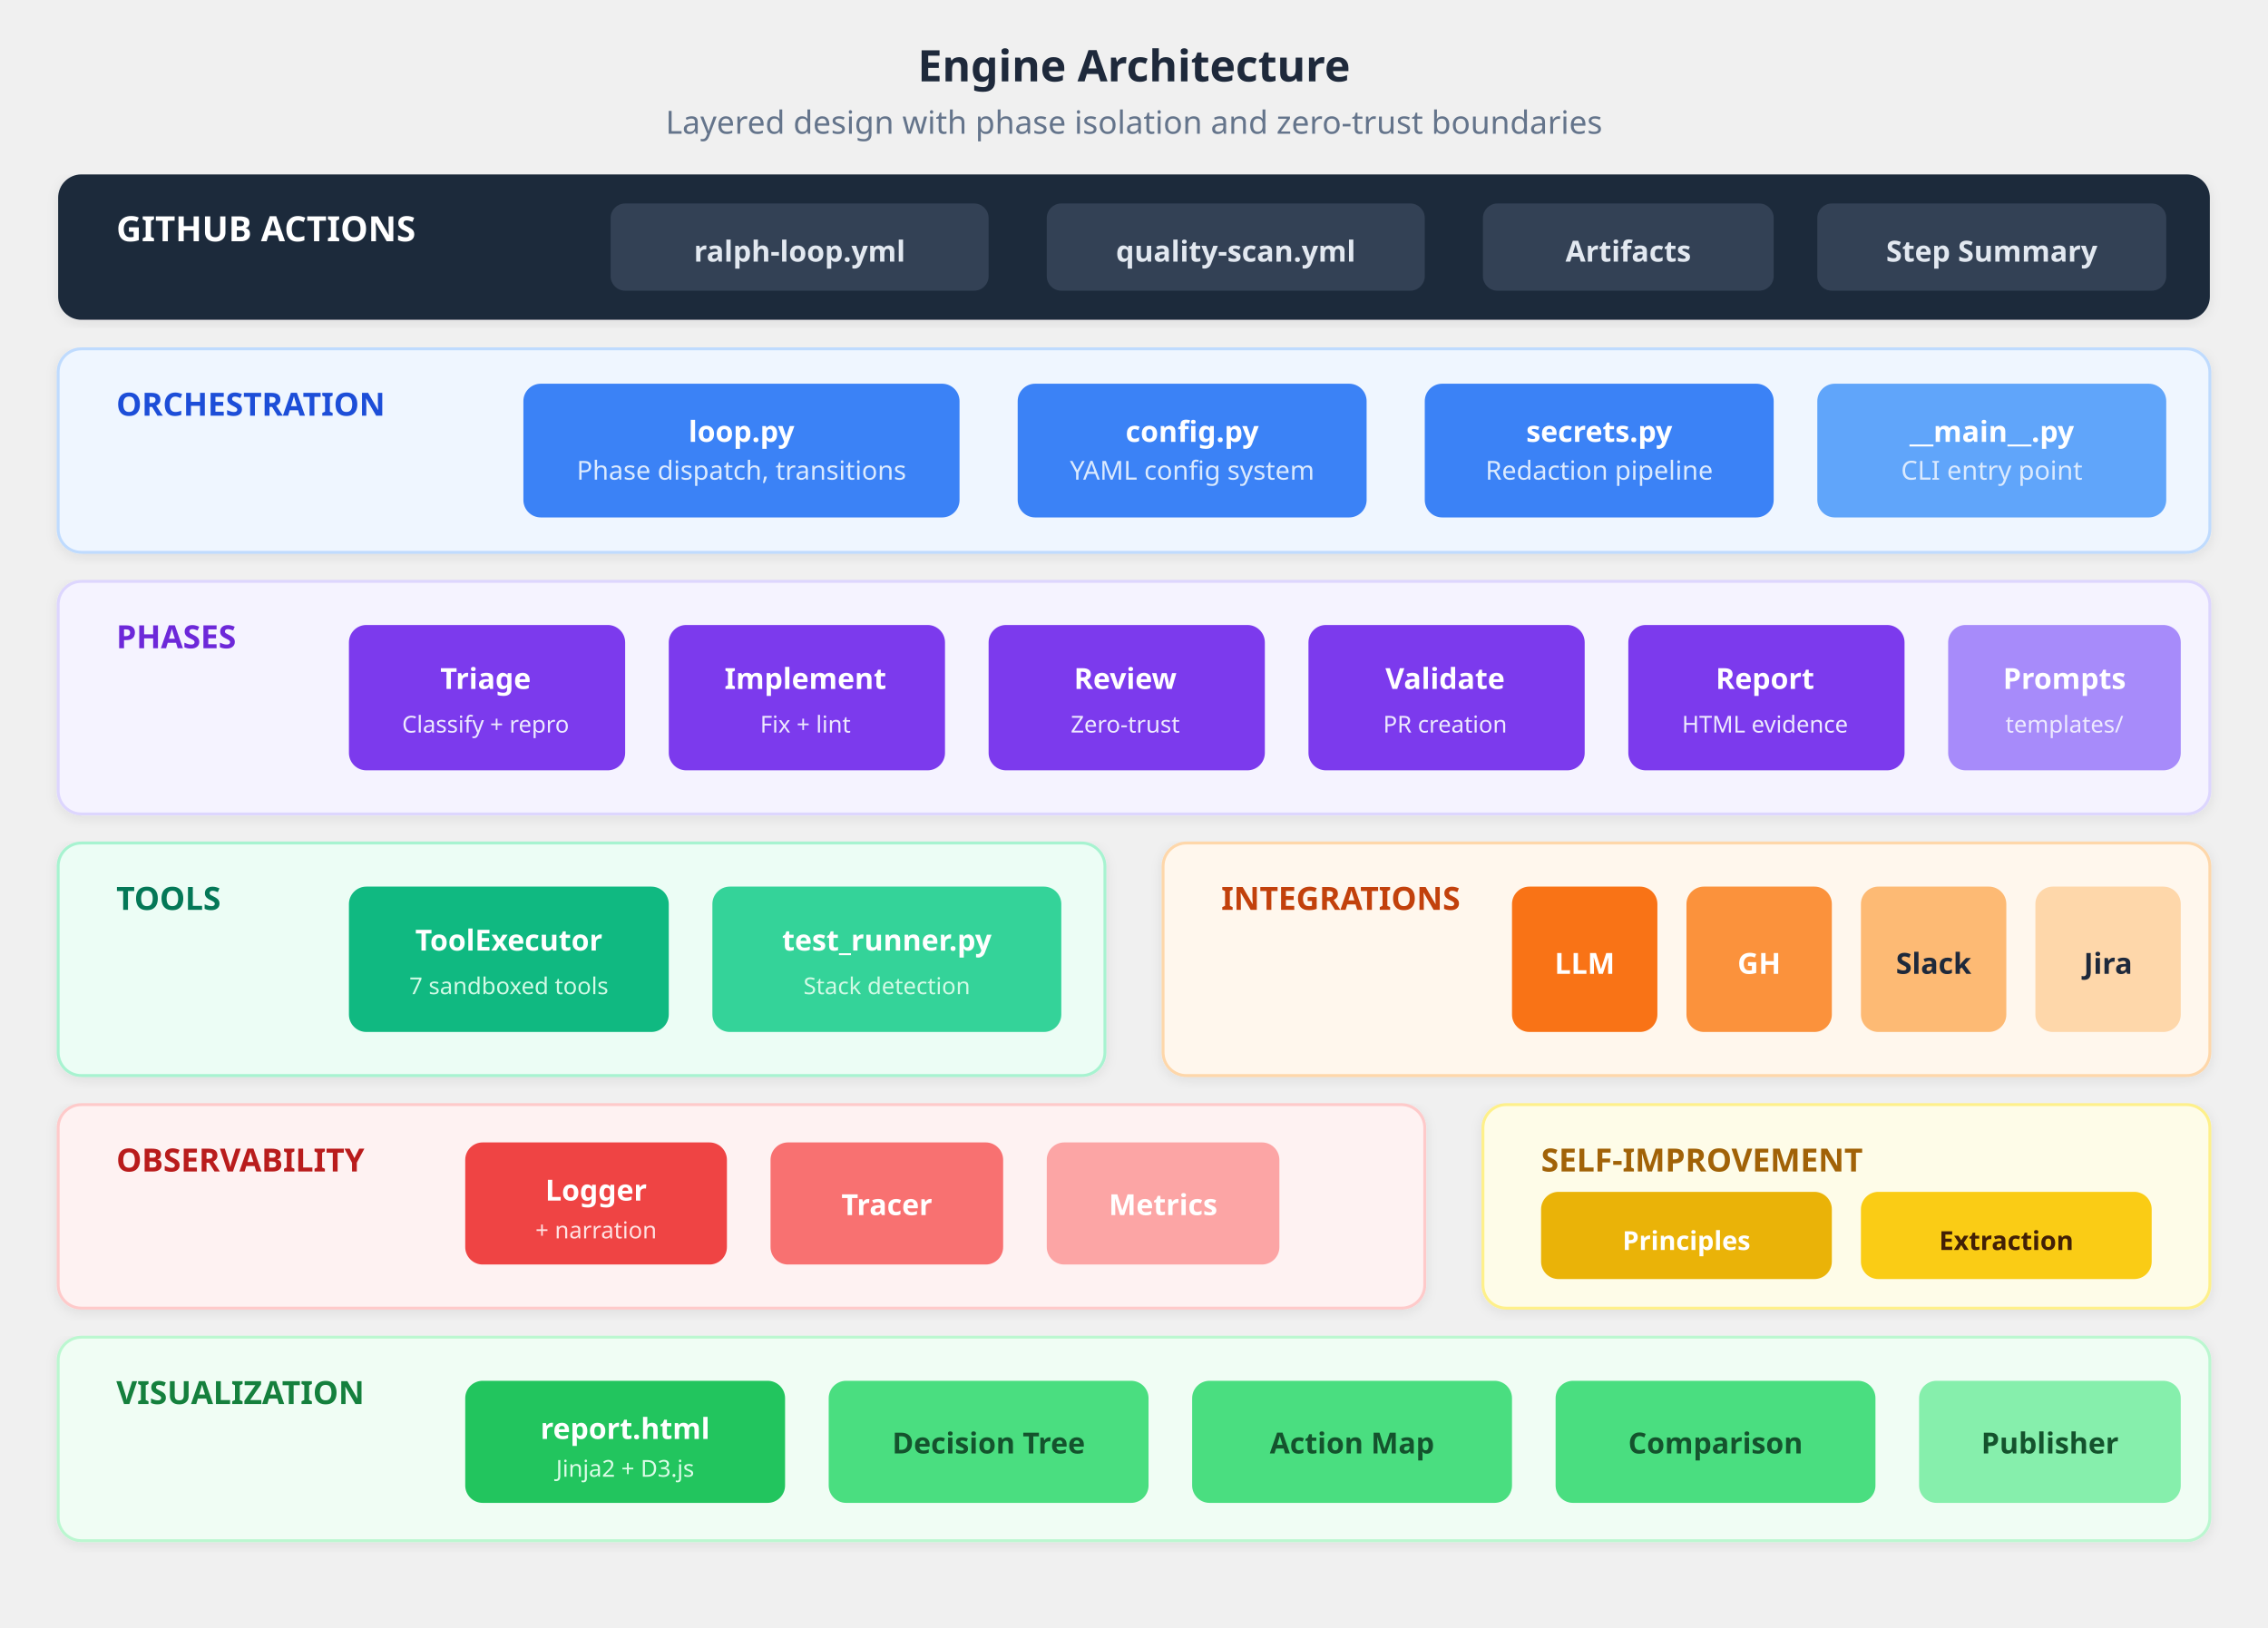
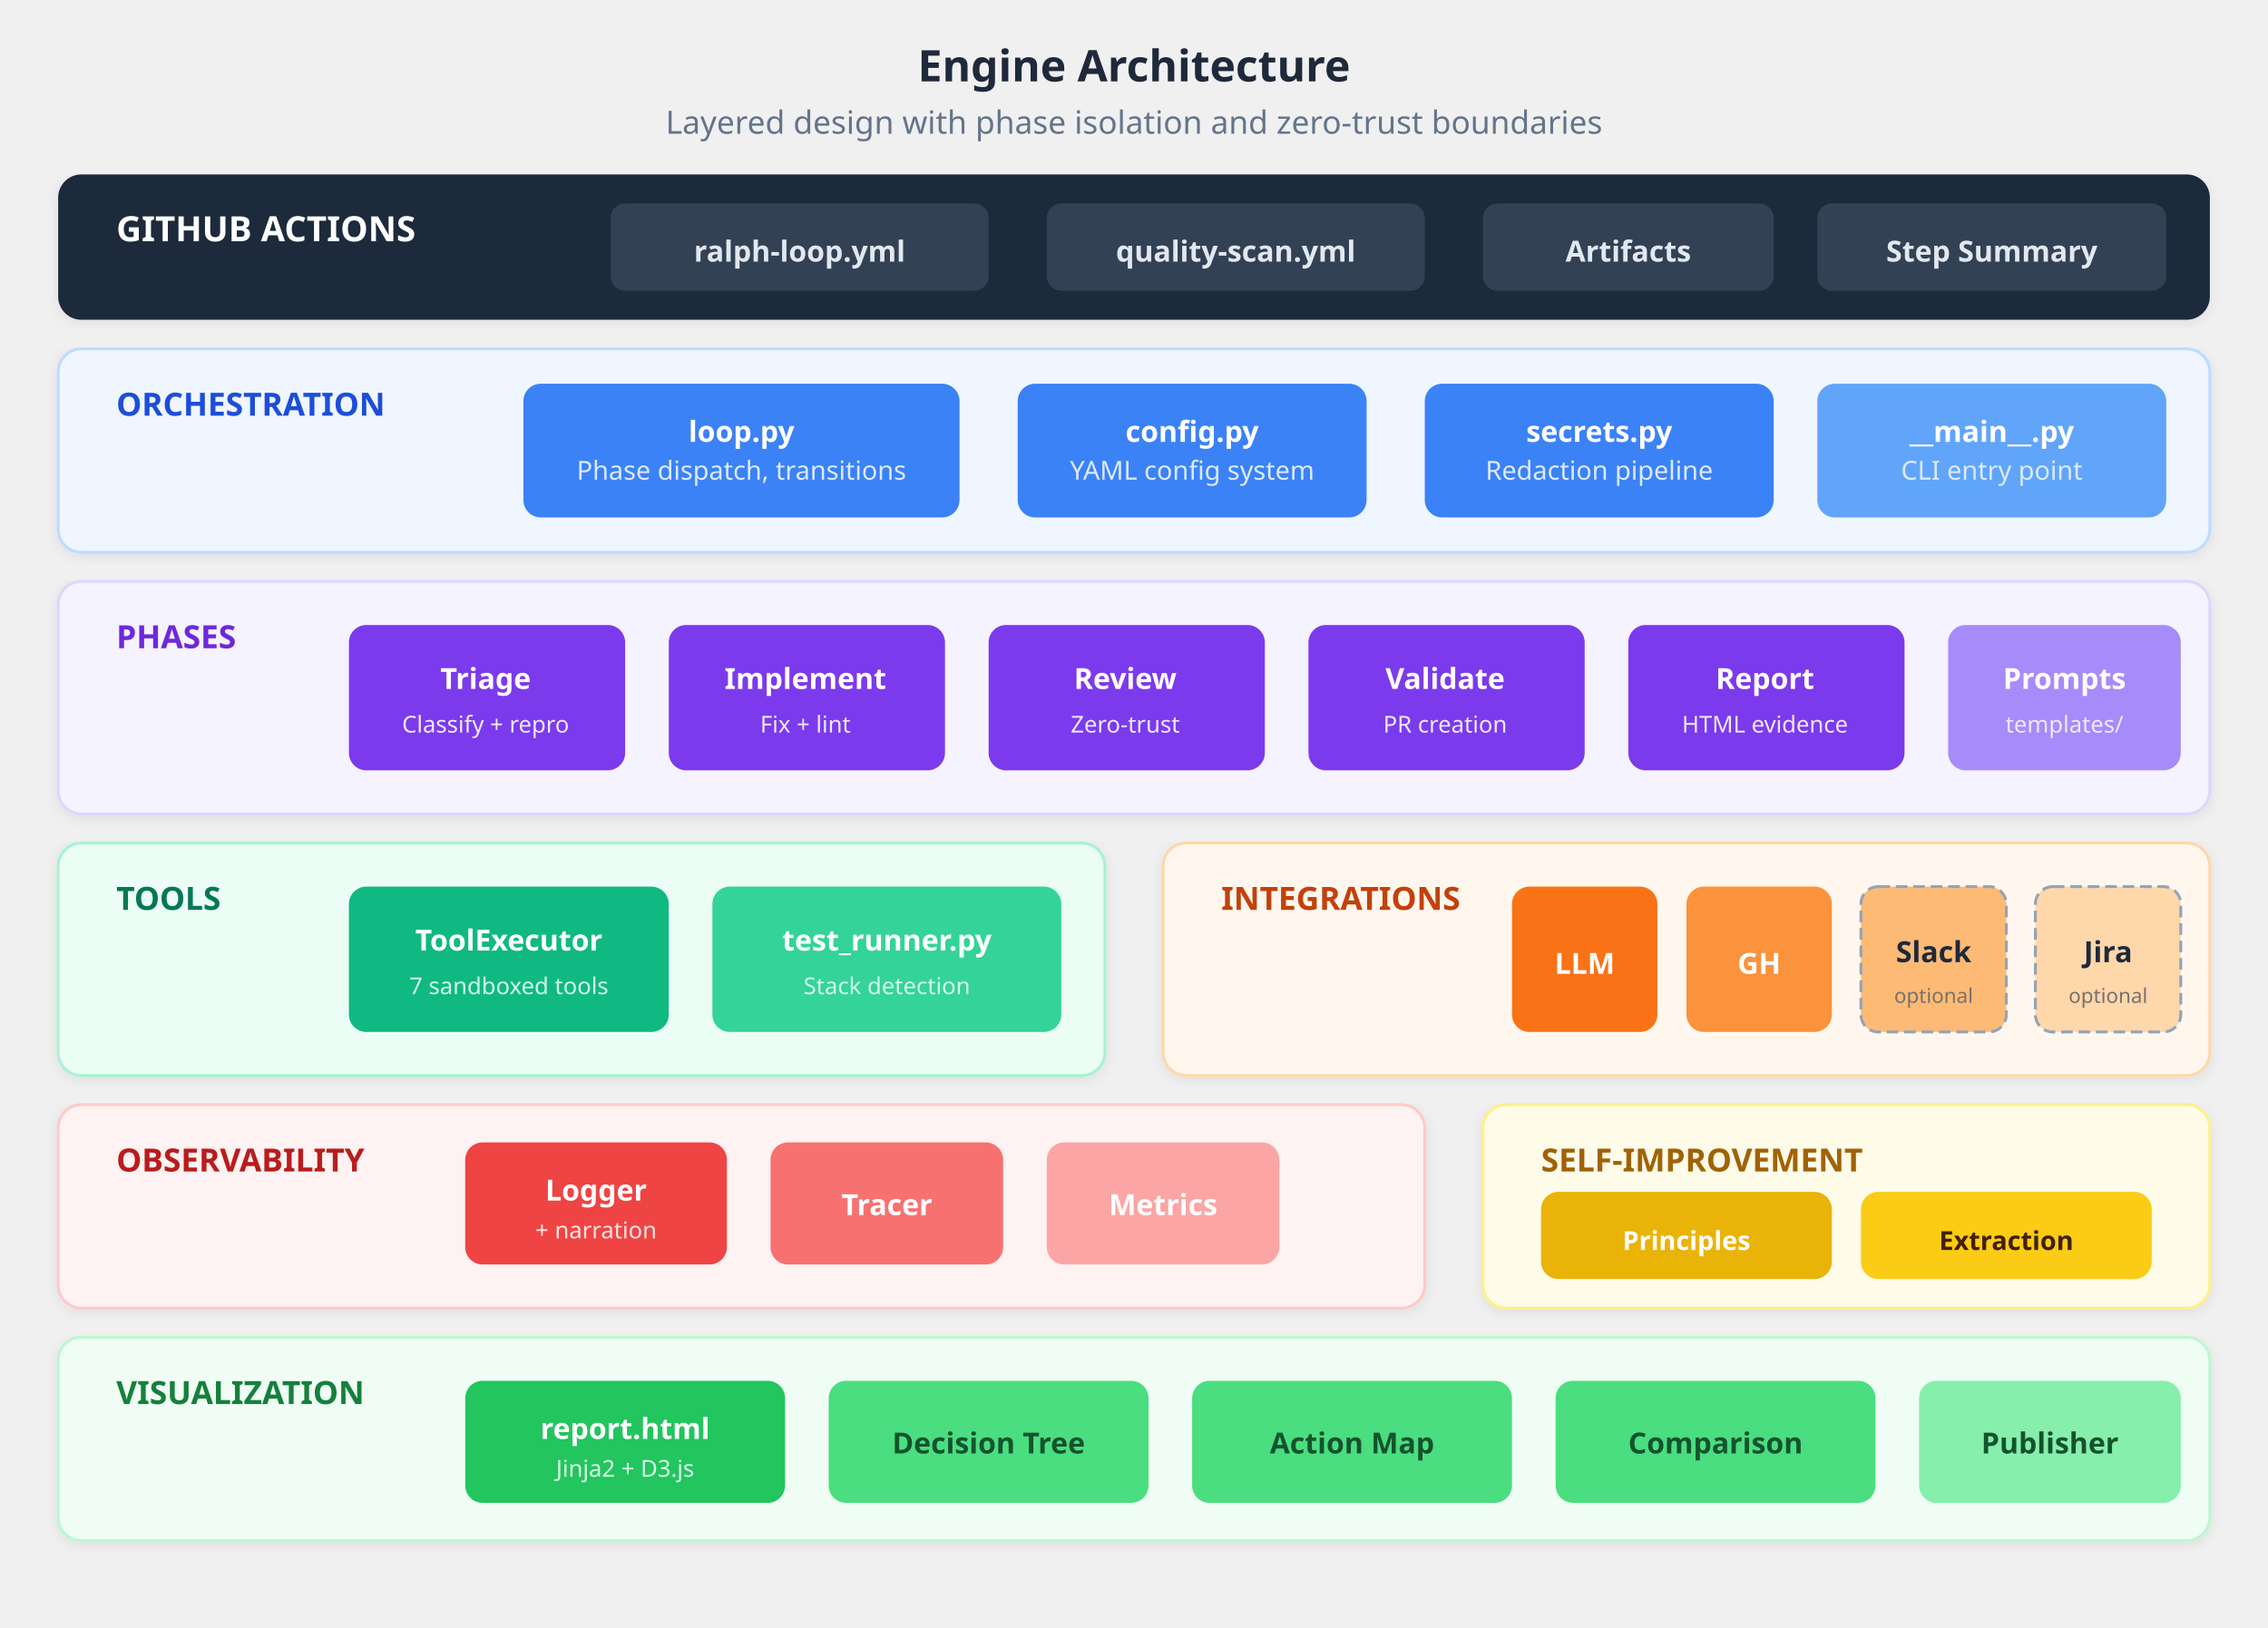
<svg xmlns="http://www.w3.org/2000/svg" viewBox="0 0 780 560" font-family="'Segoe UI', system-ui, -apple-system, sans-serif">
  <defs>
    <filter id="arch-shadow" x="-2%" y="-2%" width="104%" height="108%">
      <feDropShadow dx="0" dy="1" stdDeviation="2" flood-opacity="0.08" />
    </filter>
  </defs>
  <style>
    .layer-bg { filter: url(#arch-shadow); }
    .layer-label { font-size: 12px; font-weight: 700; fill: #fff; }
    .module-box { rx: 6; ry: 6; }
    .module-label { font-size: 10px; font-weight: 600; }
    .module-detail { font-size: 8.5px; fill: #64748b; }
    .section-title { font-size: 15px; font-weight: 700; fill: #1e293b; }
    .section-sub { font-size: 11px; fill: #64748b; }
  </style>
  <text x="390" y="28" text-anchor="middle" class="section-title">Engine Architecture</text>
  <text x="390" y="46" text-anchor="middle" class="section-sub">Layered design with phase isolation and zero-trust boundaries</text>
  <rect x="20" y="60" width="740" height="50" rx="8" fill="#1e293b" class="layer-bg" />
  <text x="40" y="83" class="layer-label" fill="#94a3b8">GITHUB ACTIONS</text>
  <rect x="210" y="70" width="130" height="30" rx="5" fill="#334155" />
  <text x="275" y="90" text-anchor="middle" font-size="10" fill="#e2e8f0" font-weight="600">ralph-loop.yml</text>
  <rect x="360" y="70" width="130" height="30" rx="5" fill="#334155" />
  <text x="425" y="90" text-anchor="middle" font-size="10" fill="#e2e8f0" font-weight="600">quality-scan.yml</text>
  <rect x="510" y="70" width="100" height="30" rx="5" fill="#334155" />
  <text x="560" y="90" text-anchor="middle" font-size="10" fill="#e2e8f0" font-weight="600">Artifacts</text>
  <rect x="625" y="70" width="120" height="30" rx="5" fill="#334155" />
  <text x="685" y="90" text-anchor="middle" font-size="10" fill="#e2e8f0" font-weight="600">Step Summary</text>
  <rect x="20" y="120" width="740" height="70" rx="8" fill="#eff6ff" stroke="#bfdbfe" stroke-width="1" class="layer-bg" />
  <text x="40" y="143" font-size="11" font-weight="700" fill="#1d4ed8">ORCHESTRATION</text>
  <rect x="180" y="132" width="150" height="46" class="module-box" fill="#3b82f6" />
  <text x="255" y="152" text-anchor="middle" class="module-label" fill="#fff">loop.py</text>
  <text x="255" y="165" text-anchor="middle" font-size="9" fill="#dbeafe">Phase dispatch, transitions</text>
  <rect x="350" y="132" width="120" height="46" class="module-box" fill="#3b82f6" />
  <text x="410" y="152" text-anchor="middle" class="module-label" fill="#fff">config.py</text>
  <text x="410" y="165" text-anchor="middle" font-size="9" fill="#dbeafe">YAML config system</text>
  <rect x="490" y="132" width="120" height="46" class="module-box" fill="#3b82f6" />
  <text x="550" y="152" text-anchor="middle" class="module-label" fill="#fff">secrets.py</text>
  <text x="550" y="165" text-anchor="middle" font-size="9" fill="#dbeafe">Redaction pipeline</text>
  <rect x="625" y="132" width="120" height="46" class="module-box" fill="#60a5fa" />
  <text x="685" y="152" text-anchor="middle" class="module-label" fill="#fff">__main__.py</text>
  <text x="685" y="165" text-anchor="middle" font-size="9" fill="#dbeafe">CLI entry point</text>
  <rect x="20" y="200" width="740" height="80" rx="8" fill="#f5f3ff" stroke="#ddd6fe" stroke-width="1" class="layer-bg" />
  <text x="40" y="223" font-size="11" font-weight="700" fill="#6d28d9">PHASES</text>
  <rect x="120" y="215" width="95" height="50" class="module-box" fill="#7c3aed" />
  <text x="167" y="237" text-anchor="middle" class="module-label" fill="#fff">Triage</text>
  <text x="167" y="252" text-anchor="middle" font-size="8" fill="#ede9fe">Classify + repro</text>
  <rect x="230" y="215" width="95" height="50" class="module-box" fill="#7c3aed" />
  <text x="277" y="237" text-anchor="middle" class="module-label" fill="#fff">Implement</text>
  <text x="277" y="252" text-anchor="middle" font-size="8" fill="#ede9fe">Fix + lint</text>
  <rect x="340" y="215" width="95" height="50" class="module-box" fill="#7c3aed" />
  <text x="387" y="237" text-anchor="middle" class="module-label" fill="#fff">Review</text>
  <text x="387" y="252" text-anchor="middle" font-size="8" fill="#ede9fe">Zero-trust</text>
  <rect x="450" y="215" width="95" height="50" class="module-box" fill="#7c3aed" />
  <text x="497" y="237" text-anchor="middle" class="module-label" fill="#fff">Validate</text>
  <text x="497" y="252" text-anchor="middle" font-size="8" fill="#ede9fe">PR creation</text>
  <rect x="560" y="215" width="95" height="50" class="module-box" fill="#7c3aed" />
  <text x="607" y="237" text-anchor="middle" class="module-label" fill="#fff">Report</text>
  <text x="607" y="252" text-anchor="middle" font-size="8" fill="#ede9fe">HTML evidence</text>
  <rect x="670" y="215" width="80" height="50" class="module-box" fill="#a78bfa" />
  <text x="710" y="237" text-anchor="middle" class="module-label" fill="#fff">Prompts</text>
  <text x="710" y="252" text-anchor="middle" font-size="8" fill="#ede9fe">templates/</text>
  <rect x="20" y="290" width="360" height="80" rx="8" fill="#ecfdf5" stroke="#a7f3d0" stroke-width="1" class="layer-bg" />
  <text x="40" y="313" font-size="11" font-weight="700" fill="#047857">TOOLS</text>
  <rect x="120" y="305" width="110" height="50" class="module-box" fill="#10b981" />
  <text x="175" y="327" text-anchor="middle" class="module-label" fill="#fff">ToolExecutor</text>
  <text x="175" y="342" text-anchor="middle" font-size="8" fill="#d1fae5">7 sandboxed tools</text>
  <rect x="245" y="305" width="120" height="50" class="module-box" fill="#34d399" />
  <text x="305" y="327" text-anchor="middle" class="module-label" fill="#fff">test_runner.py</text>
  <text x="305" y="342" text-anchor="middle" font-size="8" fill="#d1fae5">Stack detection</text>
  <rect x="400" y="290" width="360" height="80" rx="8" fill="#fff7ed" stroke="#fed7aa" stroke-width="1" class="layer-bg" />
  <text x="420" y="313" font-size="11" font-weight="700" fill="#c2410c">INTEGRATIONS</text>
  <rect x="520" y="305" width="50" height="50" class="module-box" fill="#f97316" />
  <text x="545" y="335" text-anchor="middle" class="module-label" fill="#fff">LLM</text>
  <rect x="580" y="305" width="50" height="50" class="module-box" fill="#fb923c" />
  <text x="605" y="335" text-anchor="middle" class="module-label" fill="#fff">GH</text>
-   <rect x="640" y="305" width="50" height="50" class="module-box" fill="#fdba74" />
-   <text x="665" y="335" text-anchor="middle" class="module-label" fill="#1e293b">Slack</text>
-   <rect x="700" y="305" width="50" height="50" class="module-box" fill="#fed7aa" />
-   <text x="725" y="335" text-anchor="middle" class="module-label" fill="#1e293b">Jira</text>
+   <rect x="640" y="305" width="50" height="50" class="module-box" fill="#fdba74" stroke="#94a3b8" stroke-width="1" stroke-dasharray="4,2" />
+   <text x="665" y="331" text-anchor="middle" class="module-label" fill="#1e293b">Slack</text>
+   <text x="665" y="345" text-anchor="middle" font-size="7" fill="#78716c">optional</text>
+   <rect x="700" y="305" width="50" height="50" class="module-box" fill="#fed7aa" stroke="#94a3b8" stroke-width="1" stroke-dasharray="4,2" />
+   <text x="725" y="331" text-anchor="middle" class="module-label" fill="#1e293b">Jira</text>
+   <text x="725" y="345" text-anchor="middle" font-size="7" fill="#78716c">optional</text>
  <rect x="20" y="380" width="470" height="70" rx="8" fill="#fef2f2" stroke="#fecaca" stroke-width="1" class="layer-bg" />
  <text x="40" y="403" font-size="11" font-weight="700" fill="#b91c1c">OBSERVABILITY</text>
  <rect x="160" y="393" width="90" height="42" class="module-box" fill="#ef4444" />
  <text x="205" y="413" text-anchor="middle" class="module-label" fill="#fff">Logger</text>
  <text x="205" y="426" text-anchor="middle" font-size="8" fill="#fee2e2">+ narration</text>
  <rect x="265" y="393" width="80" height="42" class="module-box" fill="#f87171" />
  <text x="305" y="418" text-anchor="middle" class="module-label" fill="#fff">Tracer</text>
  <rect x="360" y="393" width="80" height="42" class="module-box" fill="#fca5a5" />
  <text x="400" y="418" text-anchor="middle" class="module-label" fill="#fff">Metrics</text>
  <rect x="510" y="380" width="250" height="70" rx="8" fill="#fefce8" stroke="#fef08a" stroke-width="1" class="layer-bg" />
  <text x="530" y="403" font-size="11" font-weight="700" fill="#a16207">SELF-IMPROVEMENT</text>
  <rect x="530" y="410" width="100" height="30" class="module-box" fill="#eab308" />
  <text x="580" y="430" text-anchor="middle" font-size="9" font-weight="600" fill="#fff">Principles</text>
  <rect x="640" y="410" width="100" height="30" class="module-box" fill="#facc15" />
  <text x="690" y="430" text-anchor="middle" font-size="9" font-weight="600" fill="#422006">Extraction</text>
  <rect x="20" y="460" width="740" height="70" rx="8" fill="#f0fdf4" stroke="#bbf7d0" stroke-width="1" class="layer-bg" />
  <text x="40" y="483" font-size="11" font-weight="700" fill="#15803d">VISUALIZATION</text>
  <rect x="160" y="475" width="110" height="42" class="module-box" fill="#22c55e" />
  <text x="215" y="495" text-anchor="middle" class="module-label" fill="#fff">report.html</text>
  <text x="215" y="508" text-anchor="middle" font-size="8" fill="#dcfce7">Jinja2 + D3.js</text>
  <rect x="285" y="475" width="110" height="42" class="module-box" fill="#4ade80" />
  <text x="340" y="500" text-anchor="middle" class="module-label" fill="#14532d">Decision Tree</text>
  <rect x="410" y="475" width="110" height="42" class="module-box" fill="#4ade80" />
  <text x="465" y="500" text-anchor="middle" class="module-label" fill="#14532d">Action Map</text>
  <rect x="535" y="475" width="110" height="42" class="module-box" fill="#4ade80" />
  <text x="590" y="500" text-anchor="middle" class="module-label" fill="#14532d">Comparison</text>
  <rect x="660" y="475" width="90" height="42" class="module-box" fill="#86efac" />
  <text x="705" y="500" text-anchor="middle" class="module-label" fill="#14532d">Publisher</text>
</svg>
